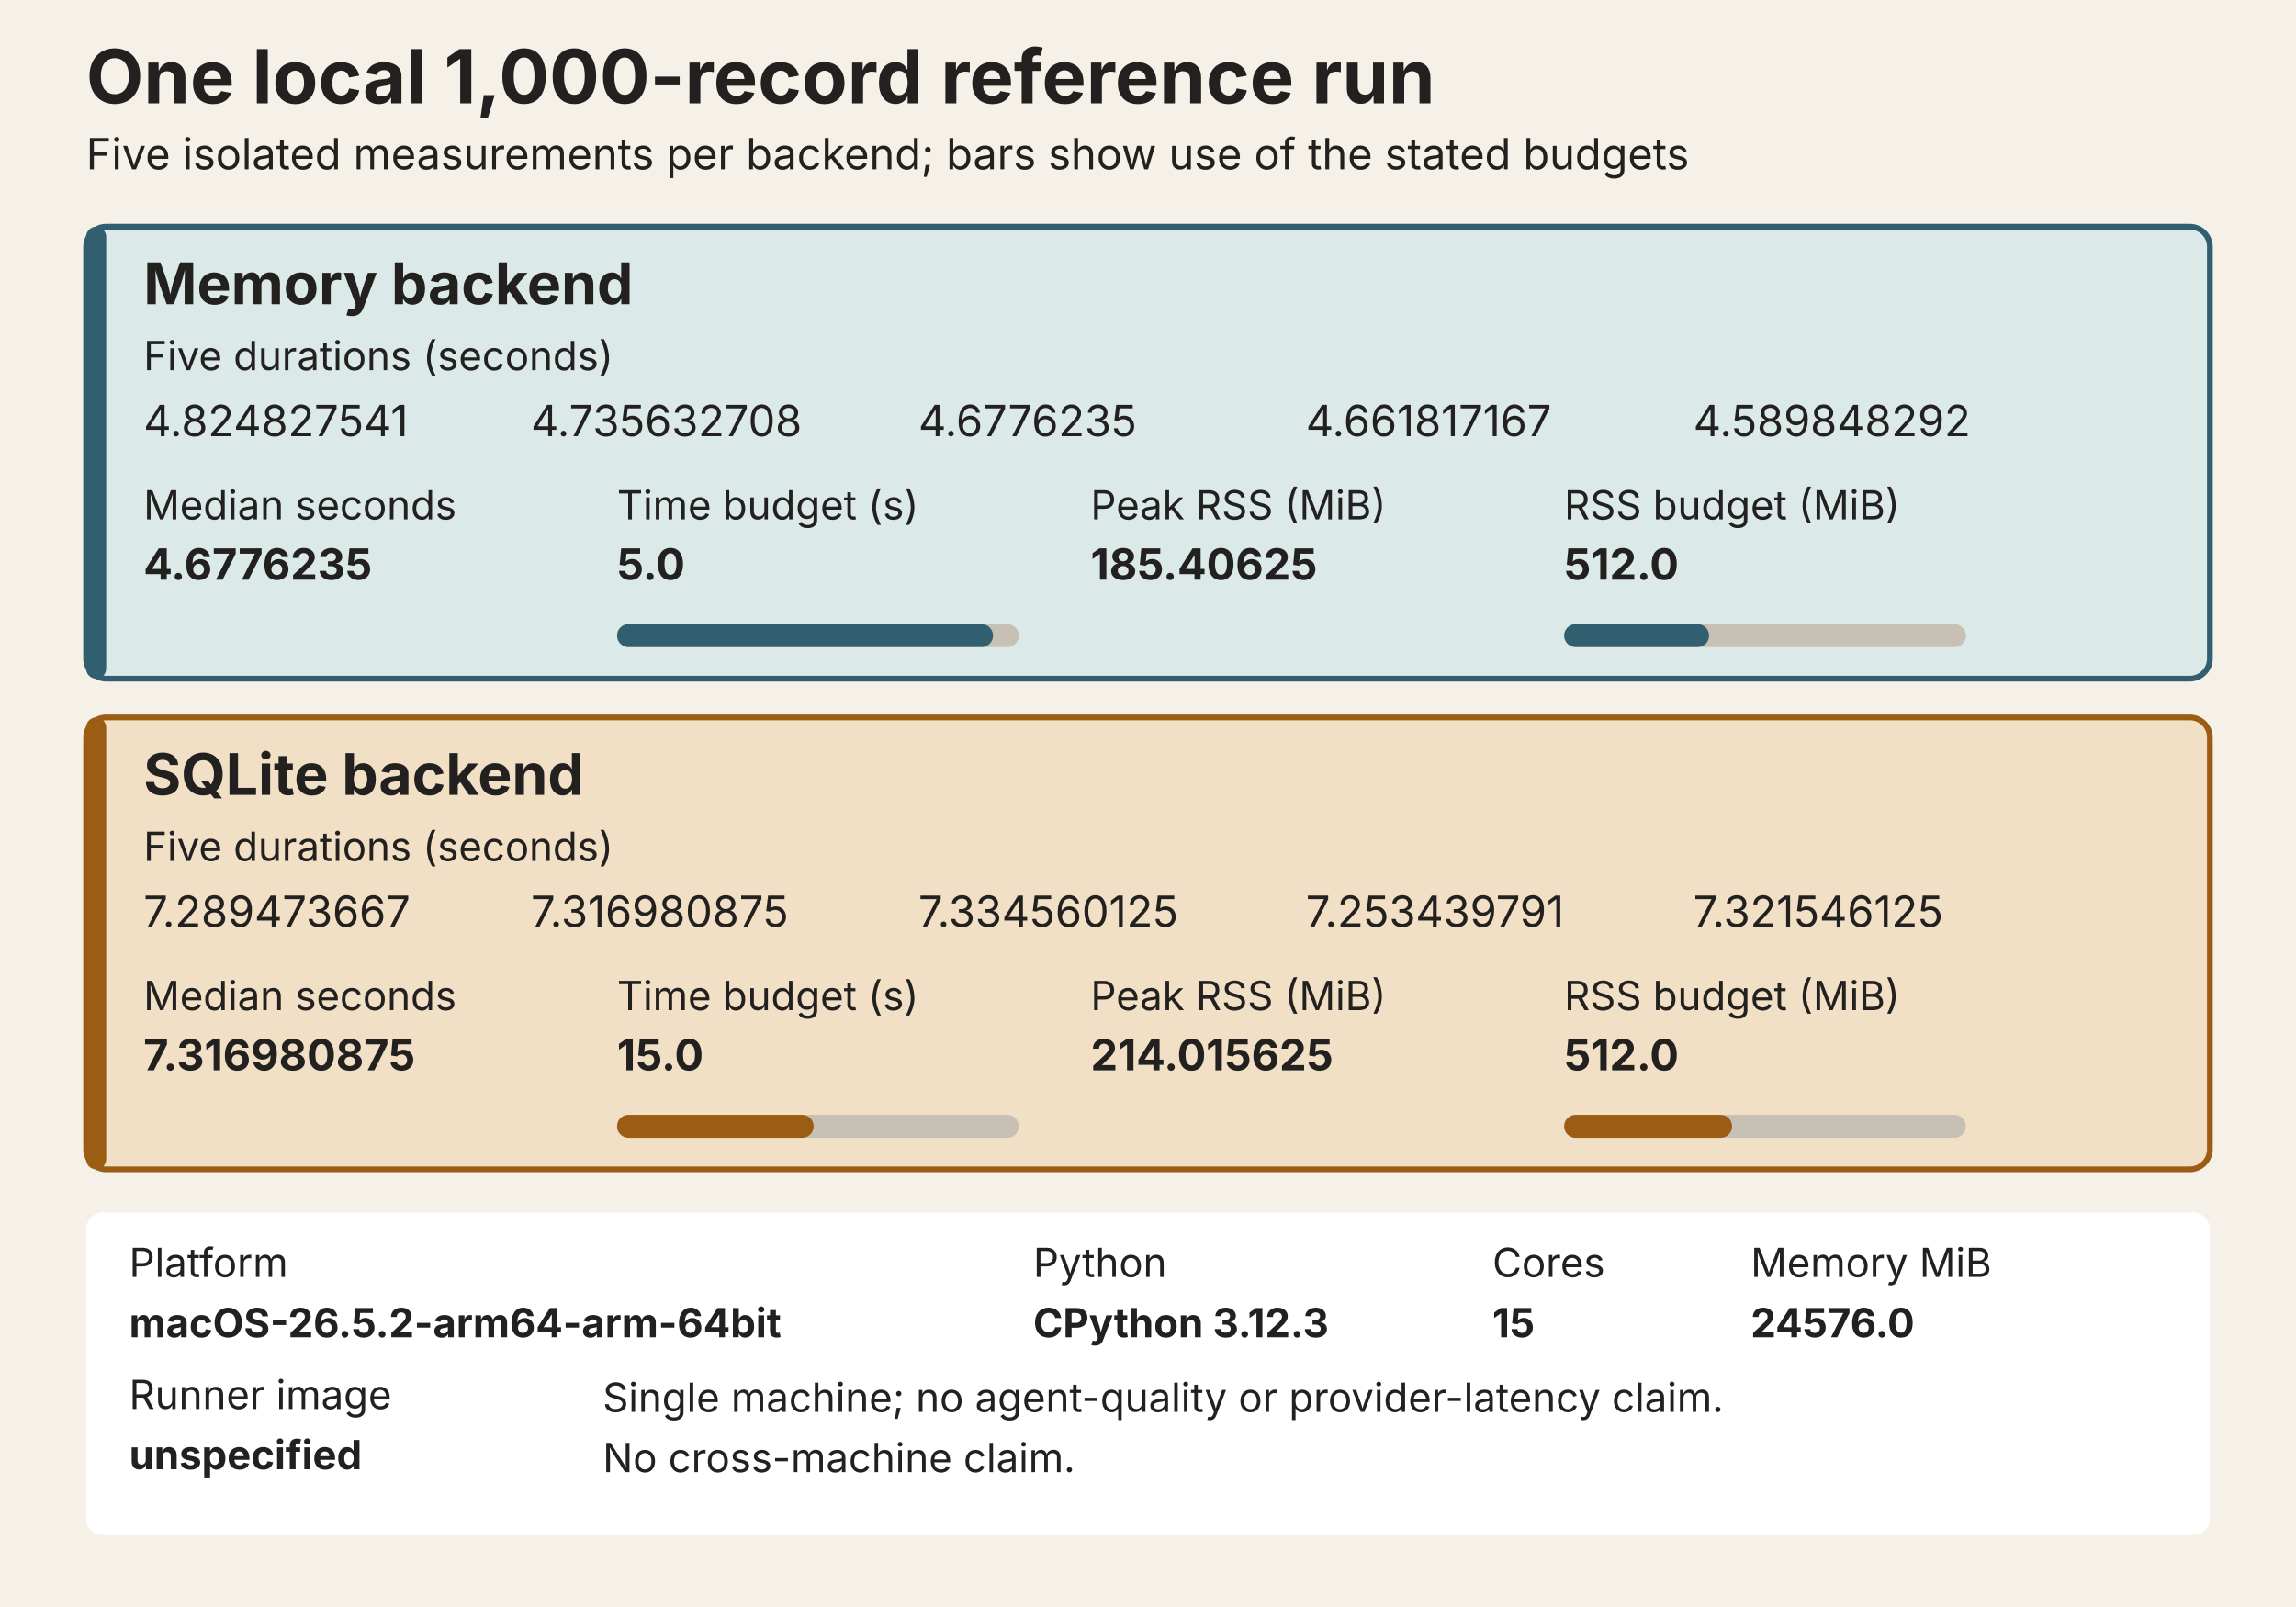
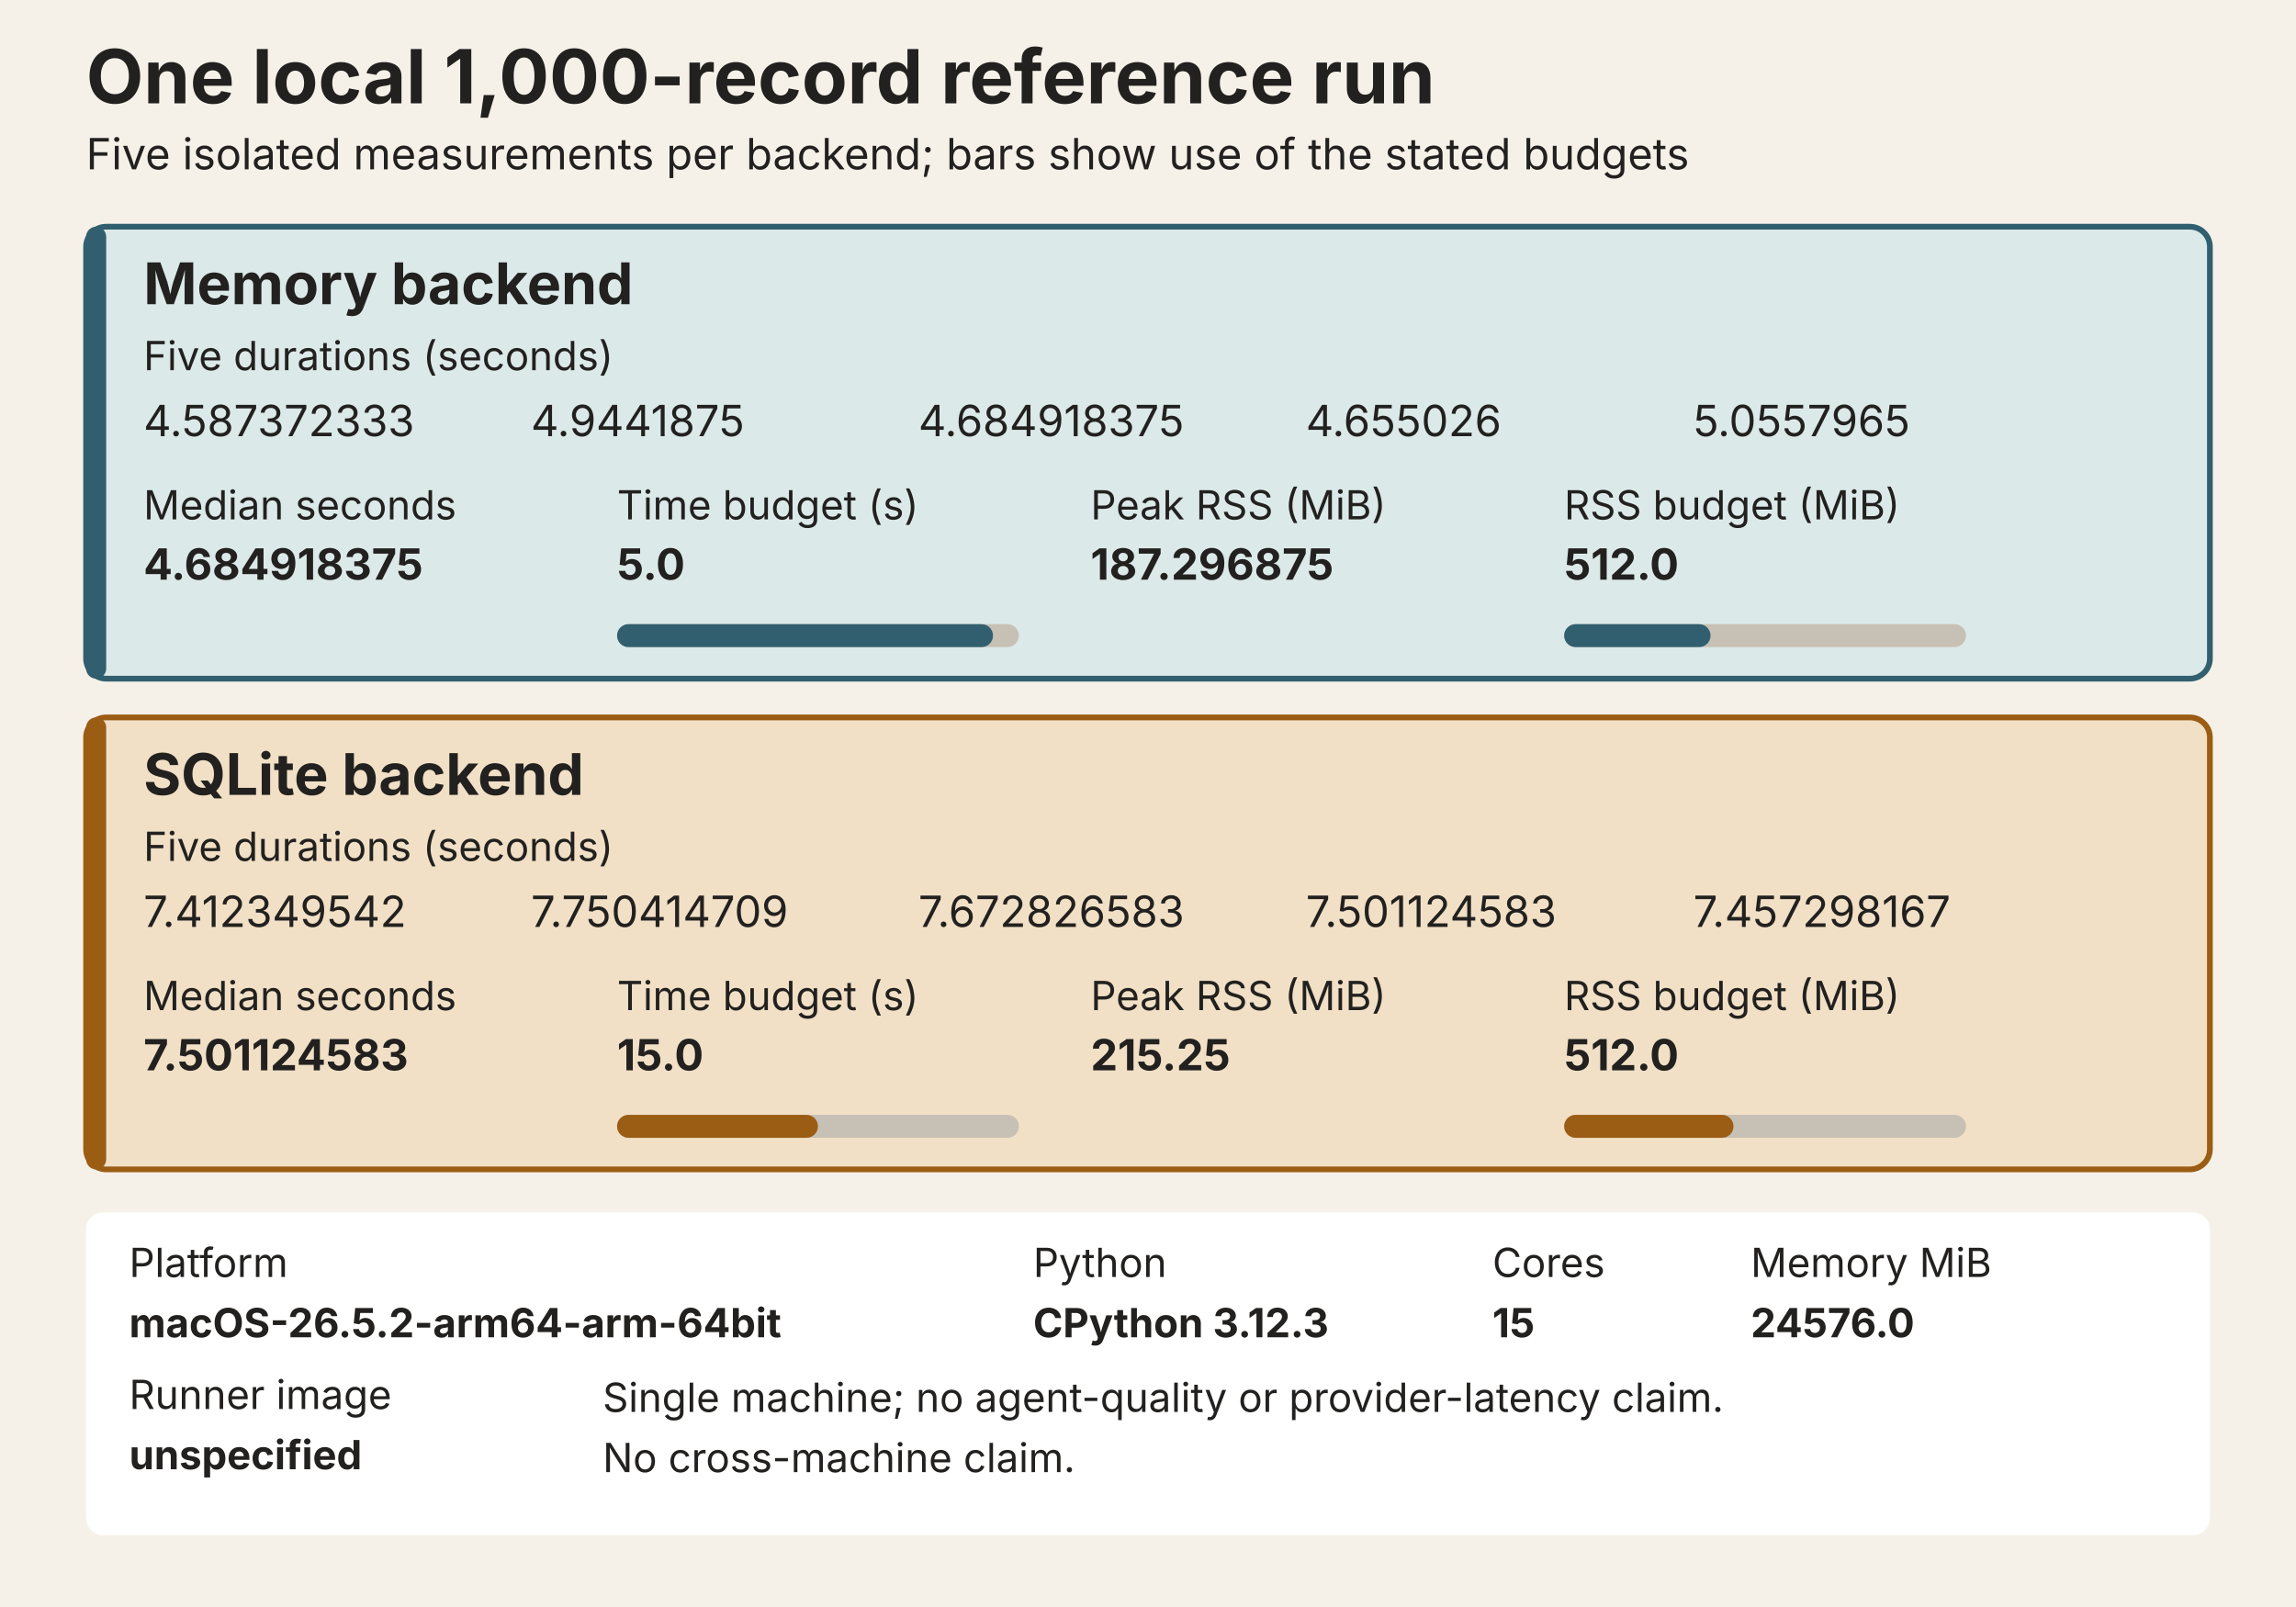
<svg xmlns="http://www.w3.org/2000/svg" viewBox="0 0 1600 1120" width="100%" role="img" aria-labelledby="reference-title reference-desc" font-family="ui-sans-serif, system-ui, -apple-system, BlinkMacSystemFont, Segoe UI, sans-serif">
  <rect data-surface="true" x="0" y="0" width="1600" height="1120" fill="#f6f1e8" />
  <text x="60" y="72" fill="#22211f" font-size="52" font-weight="700">One local 1,000-record reference run</text>
  <text x="60" y="118" fill="#22211f" font-size="30">Five isolated measurements per backend; bars show use of the stated budgets</text>
  <rect data-surface="true" x="60" y="158" width="1480" height="315" rx="14" fill="#dce9e9" stroke="#315f6f" stroke-width="4" />
  <rect data-series="memory" aria-label="Memory backend measurement series" x="60" y="158" width="14" height="315" rx="7" fill="#315f6f" />
  <text x="100" y="212" fill="#22211f" font-size="40" font-weight="700">Memory backend</text>
  <text x="100" y="258" fill="#22211f" font-size="28">Five durations (seconds)</text>
-   <text data-metric="memory.duration.1" x="100" y="304" fill="#22211f" font-size="30">4.824827541</text>
-   <text data-metric="memory.duration.2" x="370" y="304" fill="#22211f" font-size="30">4.735632708</text>
-   <text data-metric="memory.duration.3" x="640" y="304" fill="#22211f" font-size="30">4.6776235</text>
-   <text data-metric="memory.duration.4" x="910" y="304" fill="#22211f" font-size="30">4.661817167</text>
-   <text data-metric="memory.duration.5" x="1180" y="304" fill="#22211f" font-size="30">4.589848292</text>
+   <text data-metric="memory.duration.1" x="100" y="304" fill="#22211f" font-size="30">4.587372333</text>
+   <text data-metric="memory.duration.2" x="370" y="304" fill="#22211f" font-size="30">4.9441875</text>
+   <text data-metric="memory.duration.3" x="640" y="304" fill="#22211f" font-size="30">4.684918375</text>
+   <text data-metric="memory.duration.4" x="910" y="304" fill="#22211f" font-size="30">4.655026</text>
+   <text data-metric="memory.duration.5" x="1180" y="304" fill="#22211f" font-size="30">5.0557965</text>
  <text x="100" y="362" fill="#22211f" font-size="28">Median seconds</text>
-   <text data-metric="memory.median" x="100" y="404" fill="#22211f" font-size="30" font-weight="700">4.6776235</text>
+   <text data-metric="memory.median" x="100" y="404" fill="#22211f" font-size="30" font-weight="700">4.684918375</text>
  <text x="430" y="362" fill="#22211f" font-size="28">Time budget (s)</text>
  <text data-metric="memory.time_budget" x="430" y="404" fill="#22211f" font-size="30" font-weight="700">5.0</text>
  <text x="760" y="362" fill="#22211f" font-size="28">Peak RSS (MiB)</text>
-   <text data-metric="memory.peak_rss" x="760" y="404" fill="#22211f" font-size="30" font-weight="700">185.40625</text>
+   <text data-metric="memory.peak_rss" x="760" y="404" fill="#22211f" font-size="30" font-weight="700">187.296875</text>
  <text x="1090" y="362" fill="#22211f" font-size="28">RSS budget (MiB)</text>
  <text data-metric="memory.rss_budget" x="1090" y="404" fill="#22211f" font-size="30" font-weight="700">512.0</text>
  <rect x="430" y="435" width="280" height="16" rx="8" fill="#c7c0b4" />
-   <rect data-series="memory-time" aria-label="Memory median uses 4.6776235 of the 5 second budget" x="430" y="435" width="262" height="16" rx="8" fill="#315f6f" />
+   <rect data-series="memory-time" aria-label="Memory median uses 4.684918375 of the 5 second budget" x="430" y="435" width="262" height="16" rx="8" fill="#315f6f" />
  <rect x="1090" y="435" width="280" height="16" rx="8" fill="#c7c0b4" />
-   <rect data-series="memory-rss" aria-label="Memory peak RSS uses 185.40625 of the 512 MiB budget" x="1090" y="435" width="101" height="16" rx="8" fill="#315f6f" />
+   <rect data-series="memory-rss" aria-label="Memory peak RSS uses 187.296875 of the 512 MiB budget" x="1090" y="435" width="102" height="16" rx="8" fill="#315f6f" />
  <rect data-surface="true" x="60" y="500" width="1480" height="315" rx="14" fill="#f1e0c6" stroke="#9b5c13" stroke-width="4" />
  <rect data-series="sqlite" aria-label="SQLite backend measurement series" x="60" y="500" width="14" height="315" rx="7" fill="#9b5c13" />
  <text x="100" y="554" fill="#22211f" font-size="40" font-weight="700">SQLite backend</text>
  <text x="100" y="600" fill="#22211f" font-size="28">Five durations (seconds)</text>
-   <text data-metric="sqlite.duration.1" x="100" y="646" fill="#22211f" font-size="30">7.289473667</text>
-   <text data-metric="sqlite.duration.2" x="370" y="646" fill="#22211f" font-size="30">7.316980875</text>
-   <text data-metric="sqlite.duration.3" x="640" y="646" fill="#22211f" font-size="30">7.334560125</text>
-   <text data-metric="sqlite.duration.4" x="910" y="646" fill="#22211f" font-size="30">7.253439791</text>
-   <text data-metric="sqlite.duration.5" x="1180" y="646" fill="#22211f" font-size="30">7.321546125</text>
+   <text data-metric="sqlite.duration.1" x="100" y="646" fill="#22211f" font-size="30">7.412349542</text>
+   <text data-metric="sqlite.duration.2" x="370" y="646" fill="#22211f" font-size="30">7.750414709</text>
+   <text data-metric="sqlite.duration.3" x="640" y="646" fill="#22211f" font-size="30">7.672826583</text>
+   <text data-metric="sqlite.duration.4" x="910" y="646" fill="#22211f" font-size="30">7.501124583</text>
+   <text data-metric="sqlite.duration.5" x="1180" y="646" fill="#22211f" font-size="30">7.457298167</text>
  <text x="100" y="704" fill="#22211f" font-size="28">Median seconds</text>
-   <text data-metric="sqlite.median" x="100" y="746" fill="#22211f" font-size="30" font-weight="700">7.316980875</text>
+   <text data-metric="sqlite.median" x="100" y="746" fill="#22211f" font-size="30" font-weight="700">7.501124583</text>
  <text x="430" y="704" fill="#22211f" font-size="28">Time budget (s)</text>
  <text data-metric="sqlite.time_budget" x="430" y="746" fill="#22211f" font-size="30" font-weight="700">15.0</text>
  <text x="760" y="704" fill="#22211f" font-size="28">Peak RSS (MiB)</text>
-   <text data-metric="sqlite.peak_rss" x="760" y="746" fill="#22211f" font-size="30" font-weight="700">214.015625</text>
+   <text data-metric="sqlite.peak_rss" x="760" y="746" fill="#22211f" font-size="30" font-weight="700">215.25</text>
  <text x="1090" y="704" fill="#22211f" font-size="28">RSS budget (MiB)</text>
  <text data-metric="sqlite.rss_budget" x="1090" y="746" fill="#22211f" font-size="30" font-weight="700">512.0</text>
  <rect x="430" y="777" width="280" height="16" rx="8" fill="#c7c0b4" />
-   <rect data-series="sqlite-time" aria-label="SQLite median uses 7.316980875 of the 15 second budget" x="430" y="777" width="137" height="16" rx="8" fill="#9b5c13" />
+   <rect data-series="sqlite-time" aria-label="SQLite median uses 7.501124583 of the 15 second budget" x="430" y="777" width="140" height="16" rx="8" fill="#9b5c13" />
  <rect x="1090" y="777" width="280" height="16" rx="8" fill="#c7c0b4" />
-   <rect data-series="sqlite-rss" aria-label="SQLite peak RSS uses 214.015625 of the 512 MiB budget" x="1090" y="777" width="117" height="16" rx="8" fill="#9b5c13" />
+   <rect data-series="sqlite-rss" aria-label="SQLite peak RSS uses 215.25 of the 512 MiB budget" x="1090" y="777" width="118" height="16" rx="8" fill="#9b5c13" />
  <rect data-surface="true" x="60" y="845" width="1480" height="225" rx="12" fill="#ffffff" />
  <text x="90" y="890" fill="#22211f" font-size="28">Platform</text>
  <text data-metric="environment.platform" x="90" y="932" fill="#22211f" font-size="28" font-weight="700">macOS-26.5.2-arm64-arm-64bit</text>
  <text x="720" y="890" fill="#22211f" font-size="28">Python</text>
  <text data-metric="environment.python" x="720" y="932" fill="#22211f" font-size="28" font-weight="700">CPython 3.12.3</text>
  <text x="1040" y="890" fill="#22211f" font-size="28">Cores</text>
  <text data-metric="environment.cores" x="1040" y="932" fill="#22211f" font-size="28" font-weight="700">15</text>
  <text x="1220" y="890" fill="#22211f" font-size="28">Memory MiB</text>
  <text data-metric="environment.memory_mib" x="1220" y="932" fill="#22211f" font-size="28" font-weight="700">24576.0</text>
  <text x="90" y="982" fill="#22211f" font-size="28">Runner image</text>
  <text data-metric="environment.runner_image" x="90" y="1024" fill="#22211f" font-size="28" font-weight="700">unspecified</text>
  <text x="420" y="984" fill="#22211f" font-size="28">Single machine; no agent-quality or provider-latency claim.</text>
  <text x="420" y="1026" fill="#22211f" font-size="28">No cross-machine claim.</text>
</svg>
